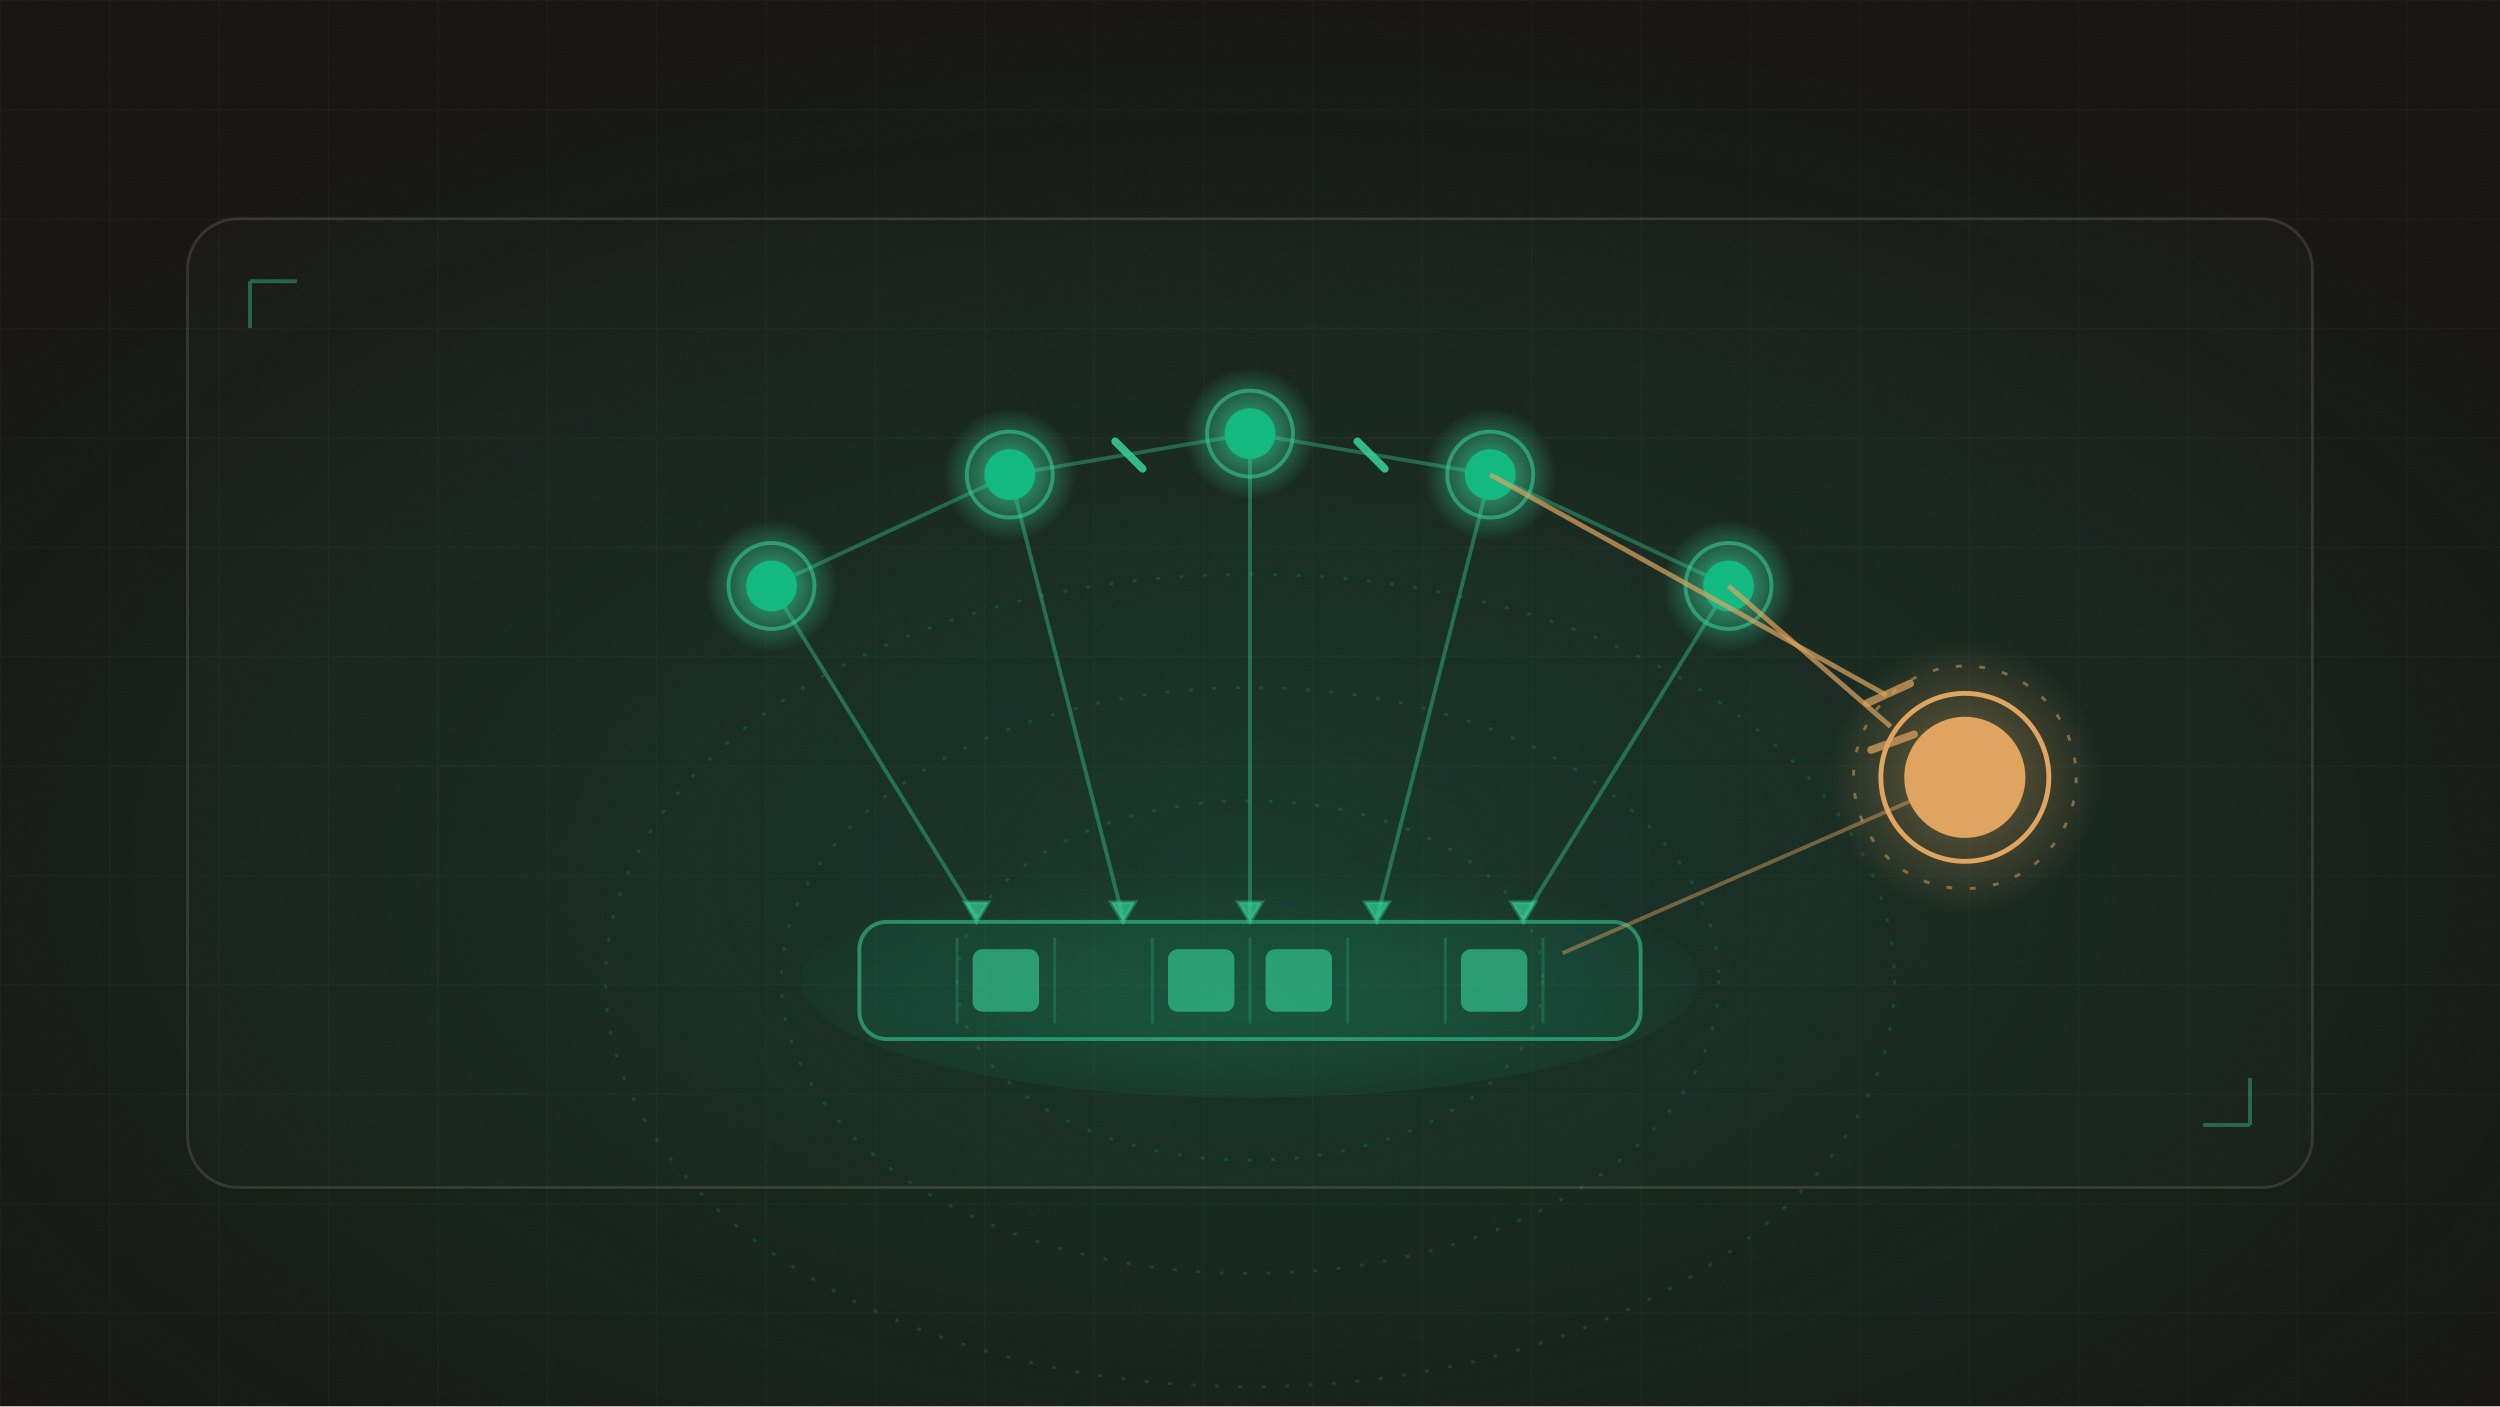
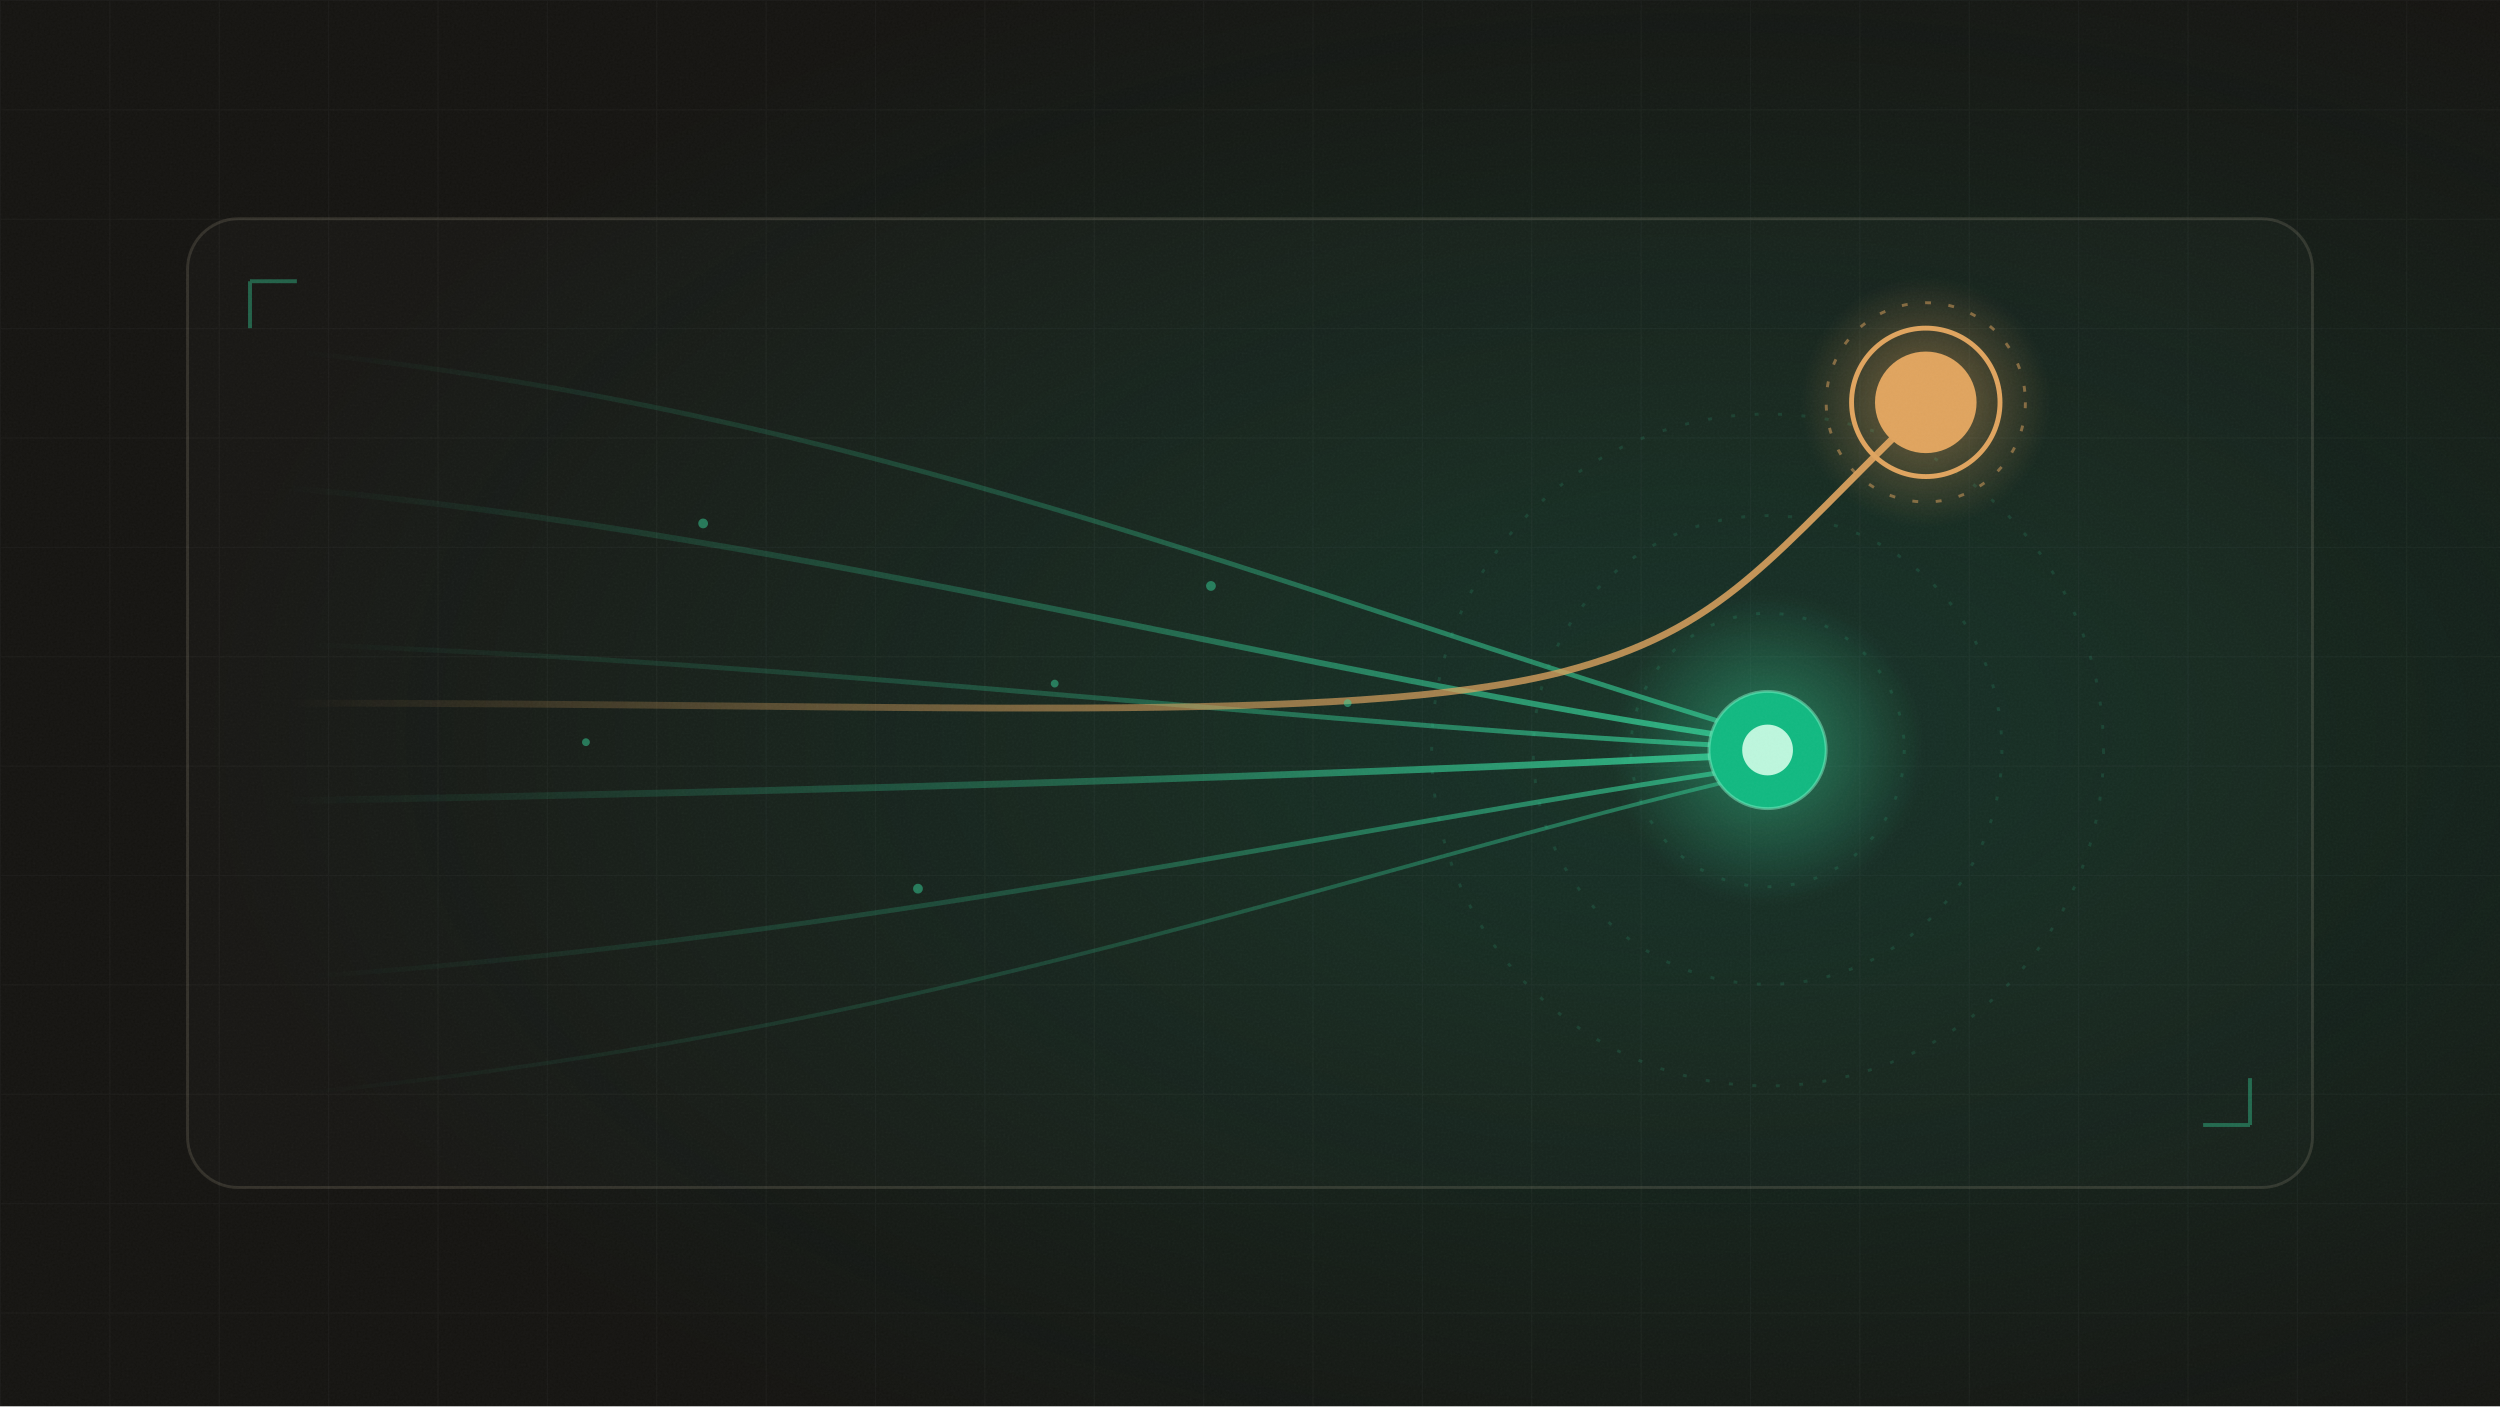
- <svg xmlns="http://www.w3.org/2000/svg" viewBox="0 0 1280 720" width="1280" height="720" role="img" aria-label="Pluribus, a fan of language-model agents writing into a shared latent buffer with resonance rings and cross-inhibition, while a larger amber dissenter node, Carol, sits apart behind protective rings">
+ <svg xmlns="http://www.w3.org/2000/svg" viewBox="0 0 1280 720" width="1280" height="720" role="img" aria-label="Pluribus, many emerald streams converging and merging into a single glowing node, while one amber stream, Carol, refuses to merge and veers away to a separate protected node">
  <defs>
-     <radialGradient id="pl-bg" cx="50%" cy="62%" r="62%">
-       <stop offset="0%" stop-color="#10b981" stop-opacity="0.20" />
+     <radialGradient id="pl-bg" cx="68%" cy="52%" r="60%">
+       <stop offset="0%" stop-color="#10b981" stop-opacity="0.18" />
      <stop offset="100%" stop-color="#10b981" stop-opacity="0" />
    </radialGradient>
-     <radialGradient id="pl-amber" cx="50%" cy="50%" r="50%">
+     <linearGradient id="pl-stream" x1="0" y1="0" x2="1" y2="0">
+       <stop offset="0%" stop-color="#34d399" stop-opacity="0" />
+       <stop offset="55%" stop-color="#34d399" stop-opacity="0.35" />
+       <stop offset="100%" stop-color="#34d399" stop-opacity="0.85" />
+     </linearGradient>
+     <linearGradient id="pl-carol" x1="0" y1="0" x2="1" y2="0">
+       <stop offset="0%" stop-color="#e0a45e" stop-opacity="0" />
+       <stop offset="45%" stop-color="#e0a45e" stop-opacity="0.5" />
+       <stop offset="100%" stop-color="#e0a45e" stop-opacity="0.95" />
+     </linearGradient>
+     <radialGradient id="pl-nodeGlow" cx="50%" cy="50%" r="50%">
+       <stop offset="0%" stop-color="#34d399" stop-opacity="0.85" />
+       <stop offset="100%" stop-color="#34d399" stop-opacity="0" />
+     </radialGradient>
+     <radialGradient id="pl-amberGlow" cx="50%" cy="50%" r="50%">
      <stop offset="0%" stop-color="#e0a45e" stop-opacity="0.85" />
      <stop offset="100%" stop-color="#e0a45e" stop-opacity="0" />
-     </radialGradient>
-     <radialGradient id="pl-node" cx="50%" cy="50%" r="50%">
-       <stop offset="0%" stop-color="#34d399" stop-opacity="0.8" />
-       <stop offset="100%" stop-color="#34d399" stop-opacity="0" />
    </radialGradient>
    <pattern id="pl-grid" width="56" height="56" patternUnits="userSpaceOnUse">
      <path d="M56 0H0V56" fill="none" stroke="#ffffff" stroke-opacity="0.03" stroke-width="1" />
    </pattern>
    <filter id="pl-grain">
      <feTurbulence type="fractalNoise" baseFrequency="0.9" numOctaves="2" stitchTiles="stitch" />
      <feColorMatrix type="saturate" values="0" />
    </filter>
  </defs>
  <rect width="1280" height="720" fill="#141310" />
  <rect width="1280" height="720" fill="url(#pl-grid)" />
  <rect width="1280" height="720" fill="url(#pl-bg)" />
  <rect x="96" y="112" width="1088" height="496" rx="26" fill="#ffffff" fill-opacity="0.015" stroke="#cdbfa3" stroke-opacity="0.16" stroke-width="1.5" />
-   <g fill="none" stroke="#34d399" stroke-opacity="0.16" stroke-width="1.5">
-     <ellipse cx="640" cy="502" rx="150" ry="92" stroke-dasharray="2 10" />
-     <ellipse cx="640" cy="502" rx="240" ry="150" stroke-dasharray="2 10" />
-     <ellipse cx="640" cy="502" rx="330" ry="208" stroke-dasharray="2 10" />
+   <g fill="none" stroke="url(#pl-stream)" stroke-linecap="round">
+     <path d="M150 180 C 440 210 650 300 902 376" stroke-width="2.5" stroke-opacity="0.8" />
+     <path d="M150 250 C 420 275 660 345 905 380" stroke-width="3" stroke-opacity="0.95" />
+     <path d="M155 330 C 430 340 675 372 908 383" stroke-width="2.5" stroke-opacity="0.85" />
+     <path d="M150 410 C 420 405 665 398 905 386" stroke-width="3.5" stroke-opacity="1" />
+     <path d="M158 500 C 440 480 680 425 904 392" stroke-width="2.5" stroke-opacity="0.8" />
+     <path d="M150 560 C 470 530 690 445 902 396" stroke-width="2" stroke-opacity="0.6" />
  </g>
-   <g stroke="#34d399" stroke-width="2" stroke-opacity="0.4" fill="#34d399">
-     <line x1="395" y1="300" x2="500" y2="470" />
-     <line x1="517" y1="243" x2="575" y2="470" />
-     <line x1="640" y1="222" x2="640" y2="470" />
-     <line x1="763" y1="243" x2="705" y2="470" />
-     <line x1="885" y1="300" x2="780" y2="470" />
-     <g fill-opacity="0.7">
-       <polygon points="494,462 506,462 500,472" />
-       <polygon points="569,462 581,462 575,472" />
-       <polygon points="634,462 646,462 640,472" />
-       <polygon points="699,462 711,462 705,472" />
-       <polygon points="774,462 786,462 780,472" />
-     </g>
+   <g fill="none" stroke="#34d399" stroke-opacity="0.14" stroke-width="1.5">
+     <circle cx="905" cy="384" r="70" stroke-dasharray="2 10" />
+     <circle cx="905" cy="384" r="120" stroke-dasharray="2 10" />
+     <circle cx="905" cy="384" r="172" stroke-dasharray="2 10" />
  </g>
-   <g stroke="#34d399" stroke-width="2" stroke-opacity="0.36">
-     <line x1="395" y1="300" x2="517" y2="243" />
-     <line x1="517" y1="243" x2="640" y2="222" />
-     <line x1="640" y1="222" x2="763" y2="243" />
-     <line x1="763" y1="243" x2="885" y2="300" />
-   </g>
-   <g stroke="#34d399" stroke-width="4" stroke-linecap="round" stroke-opacity="0.85">
-     <line x1="571" y1="226" x2="585" y2="240" />
-     <line x1="695" y1="226" x2="709" y2="240" />
-   </g>
-   <ellipse cx="640" cy="502" rx="230" ry="60" fill="url(#pl-bg)" />
-   <rect x="440" y="472" width="400" height="60" rx="14" fill="#10b981" fill-opacity="0.08" stroke="#34d399" stroke-opacity="0.55" stroke-width="2" />
-   <g stroke="#34d399" stroke-opacity="0.22" stroke-width="1.5">
-     <line x1="490" y1="480" x2="490" y2="524" />
-     <line x1="540" y1="480" x2="540" y2="524" />
-     <line x1="590" y1="480" x2="590" y2="524" />
-     <line x1="640" y1="480" x2="640" y2="524" />
-     <line x1="690" y1="480" x2="690" y2="524" />
-     <line x1="740" y1="480" x2="740" y2="524" />
-     <line x1="790" y1="480" x2="790" y2="524" />
-   </g>
-   <g fill="#34d399" fill-opacity="0.6">
-     <rect x="498" y="486" width="34" height="32" rx="5" />
-     <rect x="598" y="486" width="34" height="32" rx="5" />
-     <rect x="648" y="486" width="34" height="32" rx="5" />
-     <rect x="748" y="486" width="34" height="32" rx="5" />
-   </g>
-   <g>
-     <circle cx="395" cy="300" r="34" fill="url(#pl-node)" />
-     <circle cx="517" cy="243" r="34" fill="url(#pl-node)" />
-     <circle cx="640" cy="222" r="34" fill="url(#pl-node)" />
-     <circle cx="763" cy="243" r="34" fill="url(#pl-node)" />
-     <circle cx="885" cy="300" r="34" fill="url(#pl-node)" />
-     <g fill="none" stroke="#34d399" stroke-opacity="0.55" stroke-width="2">
-       <circle cx="395" cy="300" r="22" />
-       <circle cx="517" cy="243" r="22" />
-       <circle cx="640" cy="222" r="22" />
-       <circle cx="763" cy="243" r="22" />
-       <circle cx="885" cy="300" r="22" />
-     </g>
-     <g fill="#10b981">
-       <circle cx="395" cy="300" r="13" />
-       <circle cx="517" cy="243" r="13" />
-       <circle cx="640" cy="222" r="13" />
-       <circle cx="763" cy="243" r="13" />
-       <circle cx="885" cy="300" r="13" />
-     </g>
-   </g>
-   <g>
-     <line x1="1006" y1="398" x2="800" y2="488" stroke="#e0a45e" stroke-width="2" stroke-opacity="0.45" />
-     <g stroke="#e0a45e" stroke-opacity="0.7" stroke-width="2.5">
-       <line x1="885" y1="300" x2="968" y2="372" />
-       <line x1="763" y1="243" x2="966" y2="356" />
-       <line x1="956" y1="360" x2="978" y2="350" stroke-width="4" stroke-linecap="round" />
-       <line x1="958" y1="384" x2="980" y2="376" stroke-width="4" stroke-linecap="round" />
-     </g>
-     <circle cx="1006" cy="398" r="70" fill="url(#pl-amber)" opacity="0.5" />
-     <circle cx="1006" cy="398" r="31" fill="#e0a45e" />
-     <circle cx="1006" cy="398" r="43" fill="none" stroke="#e0a45e" stroke-width="2.5" />
-     <circle cx="1006" cy="398" r="57" fill="none" stroke="#e0a45e" stroke-width="1.5" stroke-opacity="0.5" stroke-dasharray="3 9" />
+   <circle cx="905" cy="384" r="80" fill="url(#pl-nodeGlow)" opacity="0.55" />
+   <circle cx="905" cy="384" r="30" fill="#10b981" />
+   <circle cx="905" cy="384" r="30" fill="none" stroke="#7ff0c4" stroke-opacity="0.5" stroke-width="1.5" />
+   <circle cx="905" cy="384" r="13" fill="#bdf7dd" />
+   <path d="M150 360 C 470 360 690 372 800 344 C 884 322 905 286 986 208" fill="none" stroke="url(#pl-carol)" stroke-width="3.5" stroke-linecap="round" />
+   <circle cx="986" cy="206" r="64" fill="url(#pl-amberGlow)" opacity="0.55" />
+   <circle cx="986" cy="206" r="26" fill="#e0a45e" />
+   <circle cx="986" cy="206" r="38" fill="none" stroke="#e0a45e" stroke-width="2.5" />
+   <circle cx="986" cy="206" r="51" fill="none" stroke="#e0a45e" stroke-opacity="0.5" stroke-width="1.5" stroke-dasharray="3 9" />
+   <g fill="#34d399" fill-opacity="0.5">
+     <circle cx="360" cy="268" r="2.5" />
+     <circle cx="540" cy="350" r="2" />
+     <circle cx="470" cy="455" r="2.5" />
+     <circle cx="690" cy="360" r="2" />
+     <circle cx="300" cy="380" r="2" />
+     <circle cx="620" cy="300" r="2.5" />
  </g>
  <g stroke="#34d399" stroke-opacity="0.4" stroke-width="2">
    <path d="M128 144 h24 M128 144 v24" />
    <path d="M1152 576 h-24 M1152 576 v-24" />
  </g>
  <rect width="1280" height="720" filter="url(#pl-grain)" opacity="0.05" />
</svg>
